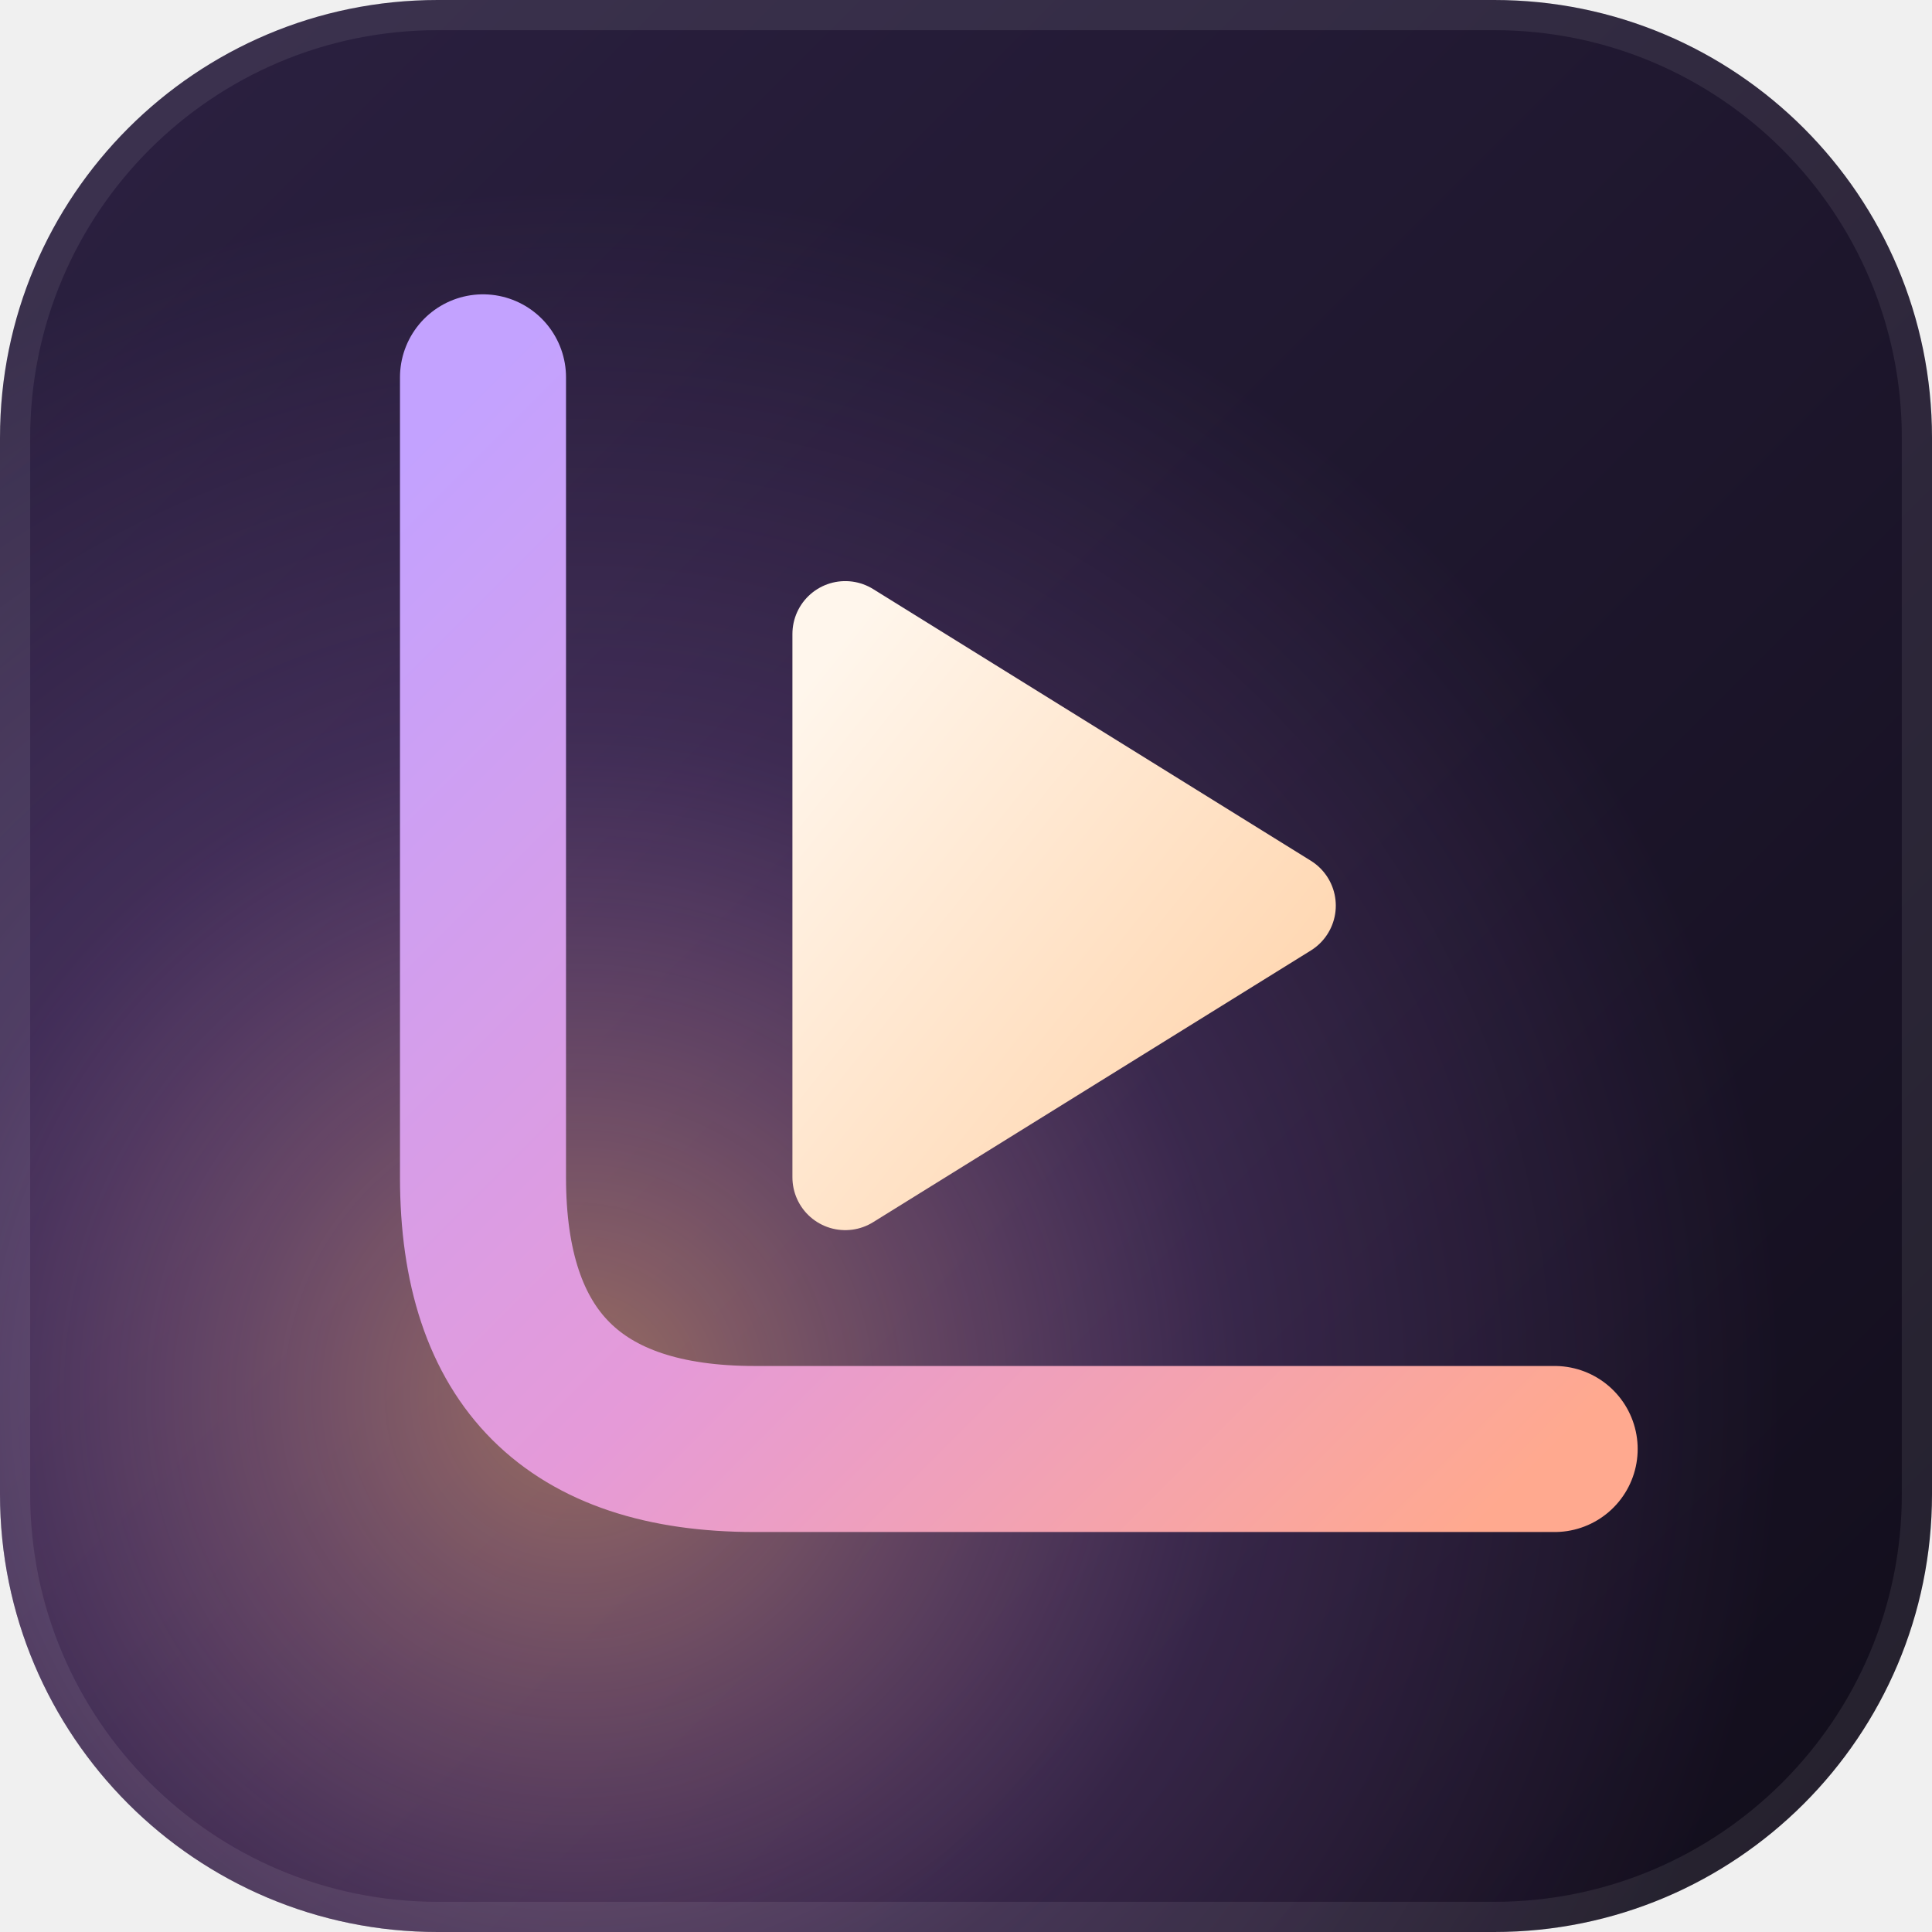
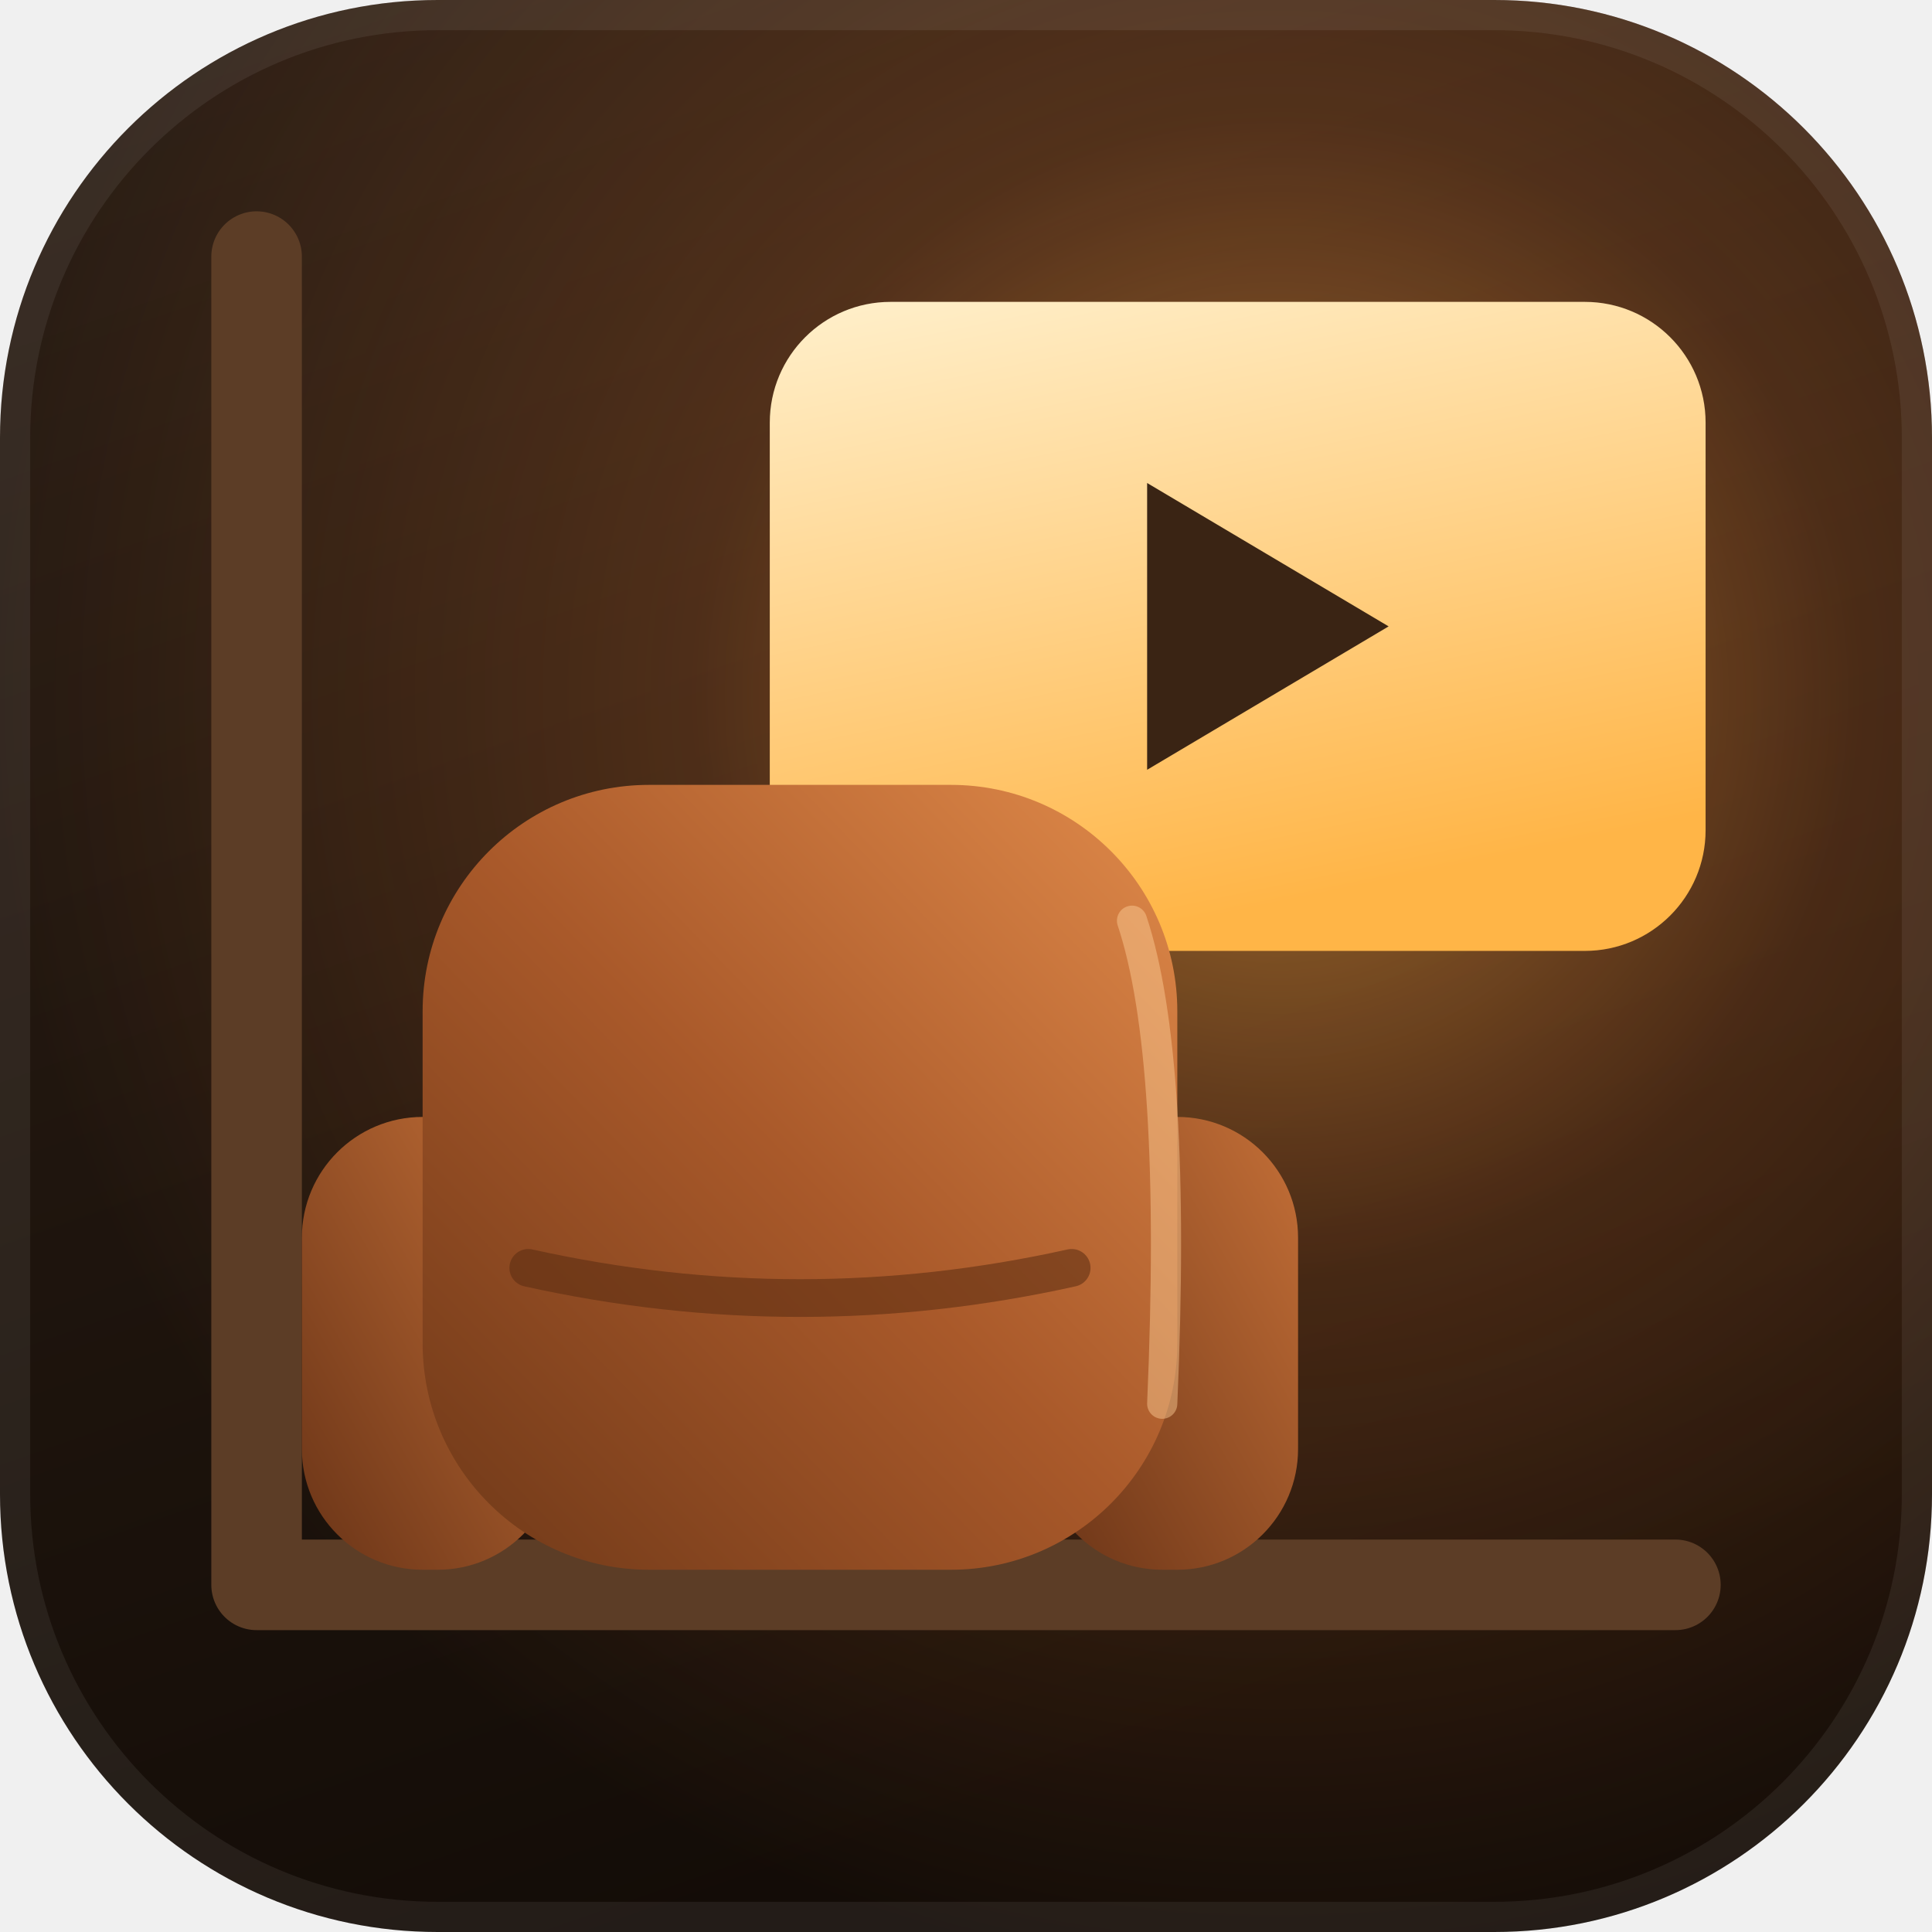
<svg xmlns="http://www.w3.org/2000/svg" viewBox="0 0 256 256">
  <defs>
-     <linearGradient id="bg" x1="0" y1="0" x2="1" y2="1">
-       <stop offset="0" stop-color="#2c2142" />
-       <stop offset="1" stop-color="#110d1a" />
+     <linearGradient id="bg" x1="0" y1="0" x2="0.35" y2="1">
+       <stop offset="0" stop-color="#2e2016" />
+       <stop offset="1" stop-color="#130c07" />
    </linearGradient>
-     <radialGradient id="glow" cx="0.3" cy="0.72" r="0.62">
-       <stop offset="0" stop-color="#ffb38a" stop-opacity="0.55" />
-       <stop offset="0.55" stop-color="#d48bff" stop-opacity="0.16" />
-       <stop offset="1" stop-color="#d48bff" stop-opacity="0" />
+     <radialGradient id="glow" cx="0.66" cy="0.36" r="0.66">
+       <stop offset="0" stop-color="#ffb547" stop-opacity="0.6" />
+       <stop offset="0.45" stop-color="#ff8a3d" stop-opacity="0.2" />
+       <stop offset="1" stop-color="#ff8a3d" stop-opacity="0" />
    </radialGradient>
-     <linearGradient id="corner" gradientUnits="userSpaceOnUse" x1="64" y1="50" x2="206" y2="192">
-       <stop offset="0" stop-color="#c3a2ff" />
-       <stop offset="0.55" stop-color="#e59ad8" />
-       <stop offset="1" stop-color="#ffa98f" />
+     <linearGradient id="screen" x1="0" y1="0" x2="0.3" y2="1">
+       <stop offset="0" stop-color="#fff0cc" />
+       <stop offset="1" stop-color="#ffb547" />
    </linearGradient>
-     <linearGradient id="play" x1="0" y1="0" x2="1" y2="1">
-       <stop offset="0" stop-color="#fff6ec" />
-       <stop offset="1" stop-color="#ffd2a8" />
+     <linearGradient id="chair" x1="1" y1="0" x2="0" y2="1">
+       <stop offset="0" stop-color="#e08a4a" />
+       <stop offset="0.5" stop-color="#a9592a" />
+       <stop offset="1" stop-color="#6e3818" />
+     </linearGradient>
+     <linearGradient id="arm" x1="1" y1="0" x2="0" y2="1">
+       <stop offset="0" stop-color="#c46f37" />
+       <stop offset="1" stop-color="#6a3417" />
    </linearGradient>
  </defs>
  <rect width="256" height="256" rx="58" fill="url(#bg)" />
  <rect width="256" height="256" rx="58" fill="url(#glow)" />
-   <rect x="2" y="2" width="252" height="252" rx="56" fill="none" stroke="#ffffff" stroke-opacity="0.08" stroke-width="4" />
-   <path d="M64 50 L64 156 Q64 192 100 192 L206 192" fill="none" stroke="url(#corner)" stroke-width="22" stroke-linecap="round" stroke-linejoin="round" />
-   <path d="M112 84 L170 120 L112 156 Z" fill="url(#play)" stroke="url(#play)" stroke-width="14" stroke-linejoin="round" />
+   <path d="M34 34 L34 210 L222 210" fill="none" stroke="#5c3d26" stroke-width="12" stroke-linecap="round" stroke-linejoin="round" />
+   <rect x="102" y="40" width="124" height="86" rx="16" fill="url(#screen)" />
+   <path d="M152 64 L152 102 L184 83 Z" fill="#3a2414" />
+   <rect x="40" y="148" width="34" height="60" rx="16" fill="url(#arm)" />
+   <rect x="138" y="148" width="34" height="60" rx="16" fill="url(#arm)" />
+   <rect x="56" y="104" width="100" height="104" rx="30" fill="url(#chair)" />
+   <path d="M70 168 Q106 176 142 168" fill="none" stroke="#5a2c12" stroke-opacity="0.55" stroke-width="5" stroke-linecap="round" />
+   <path d="M150 122 Q156 140 154 186" fill="none" stroke="#ffd19a" stroke-opacity="0.45" stroke-width="4" stroke-linecap="round" />
+   <rect x="2" y="2" width="252" height="252" rx="56" fill="none" stroke="#ffffff" stroke-opacity="0.07" stroke-width="4" />
</svg>
